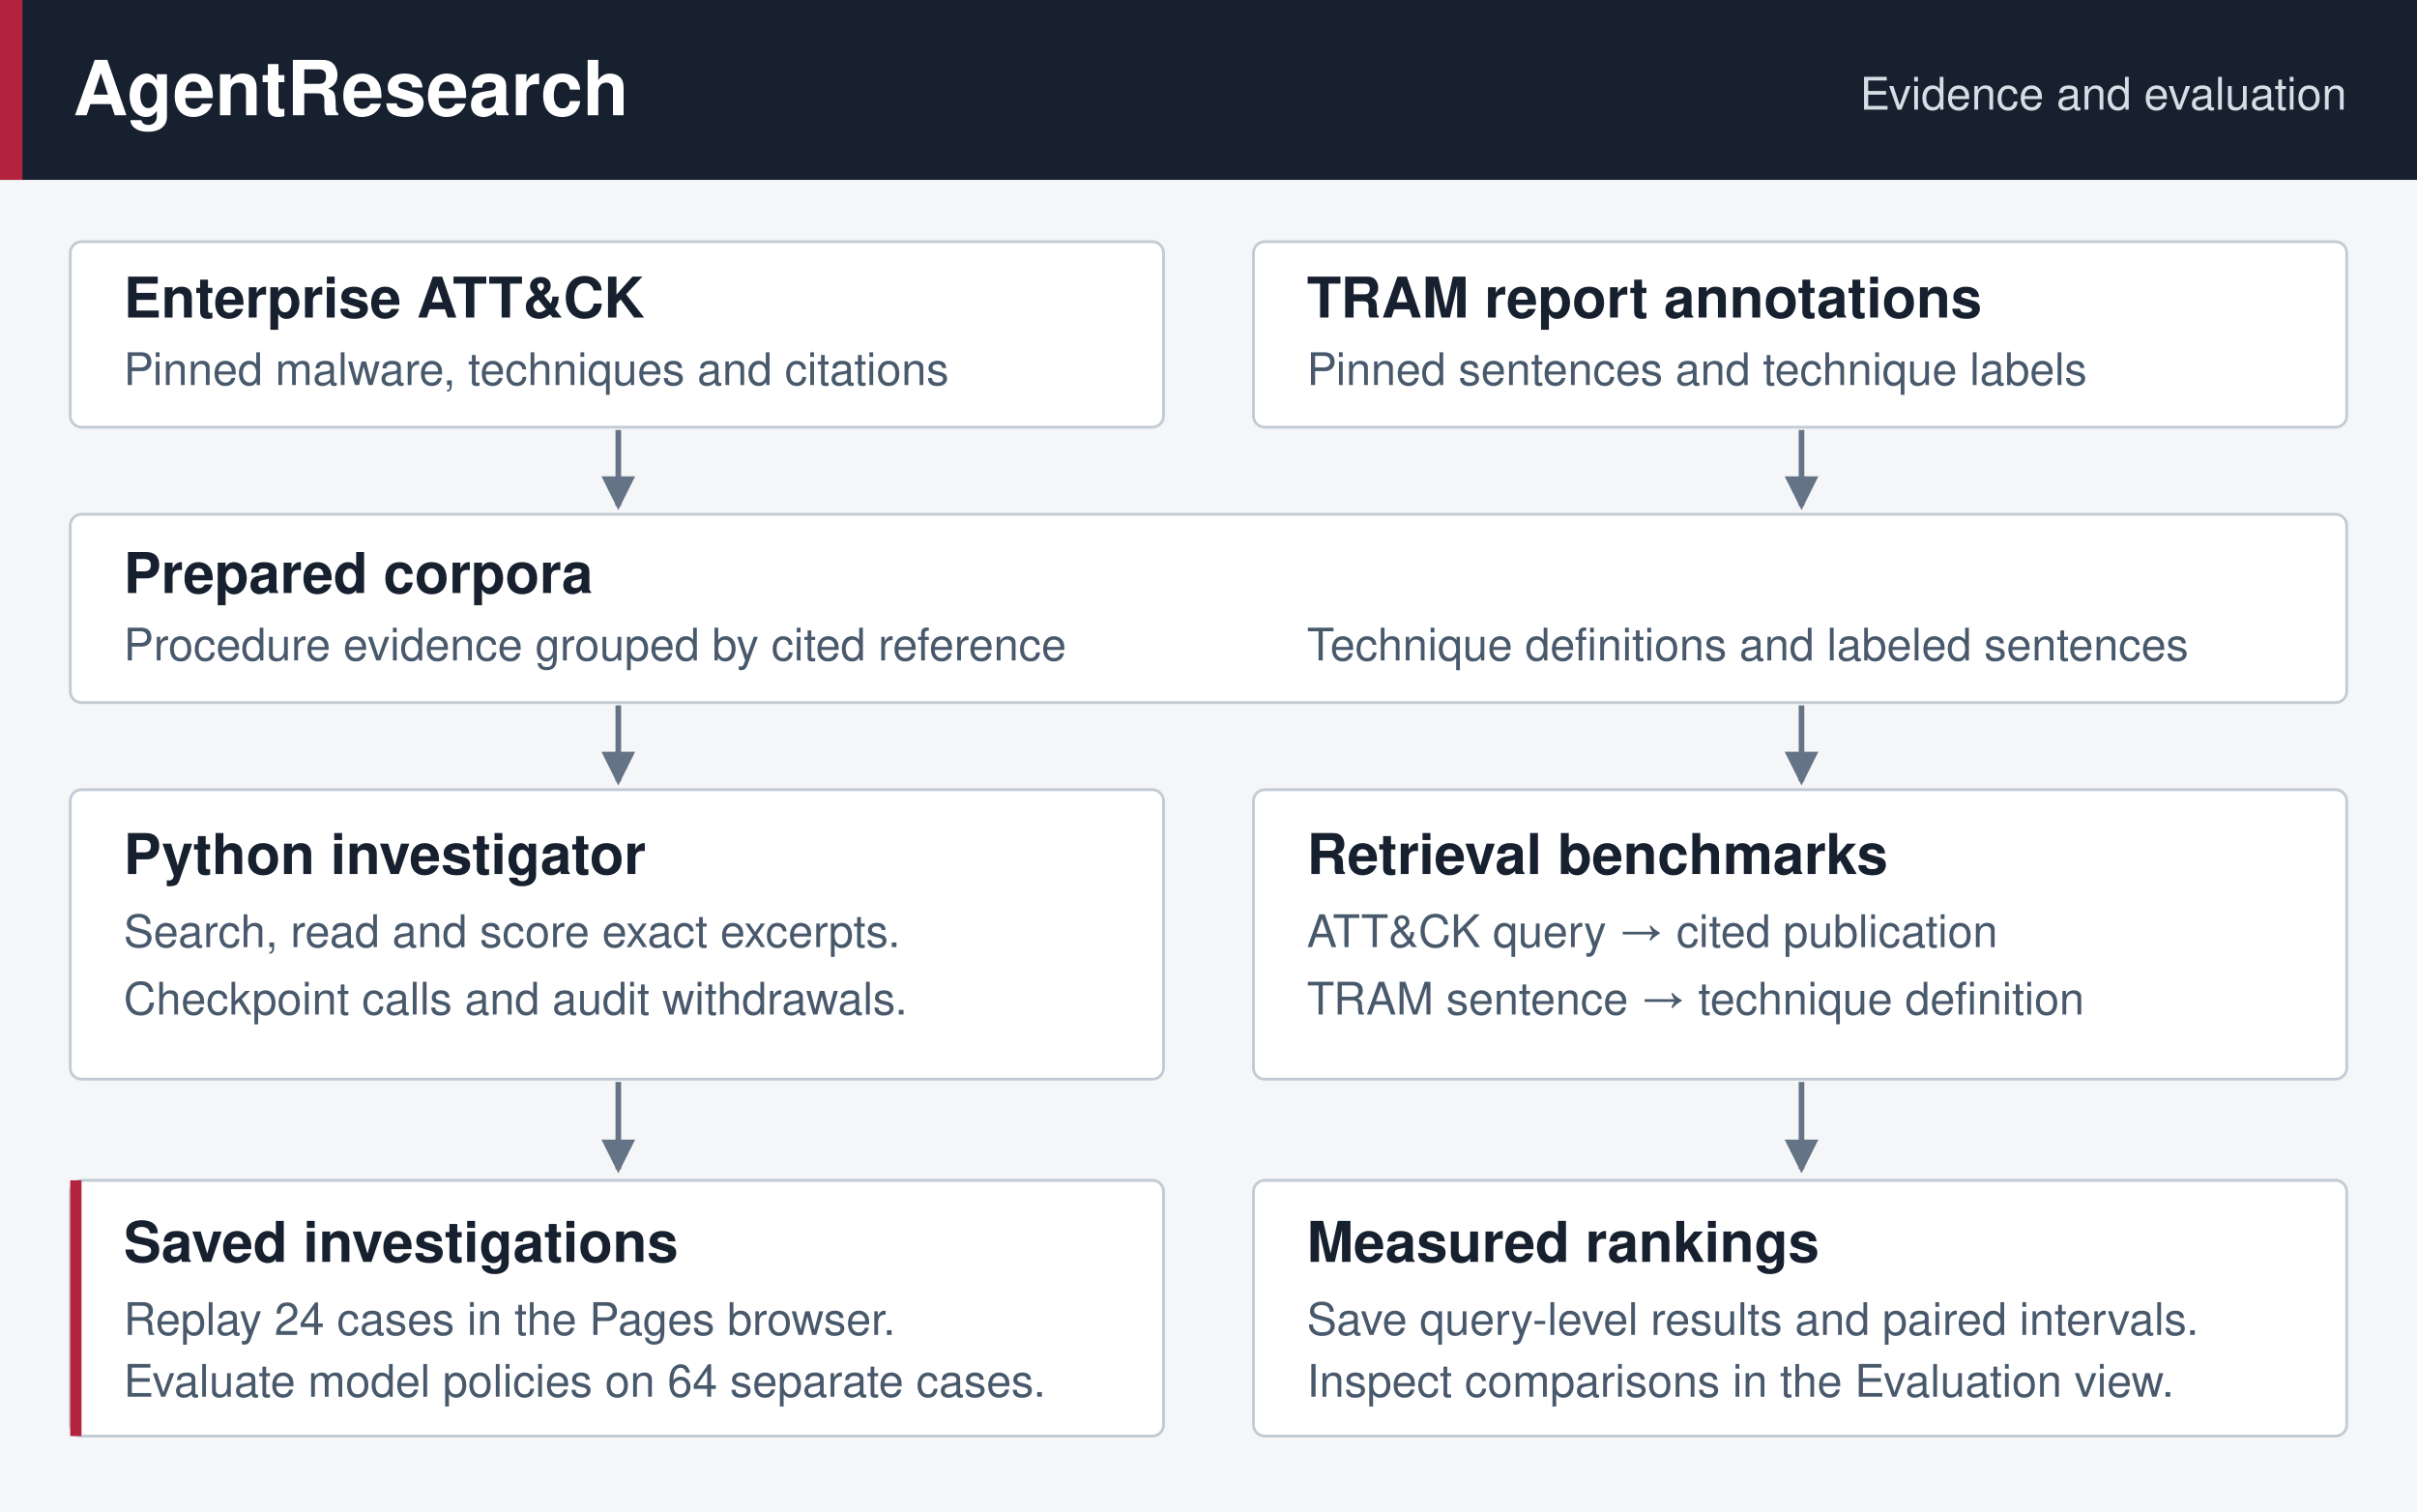
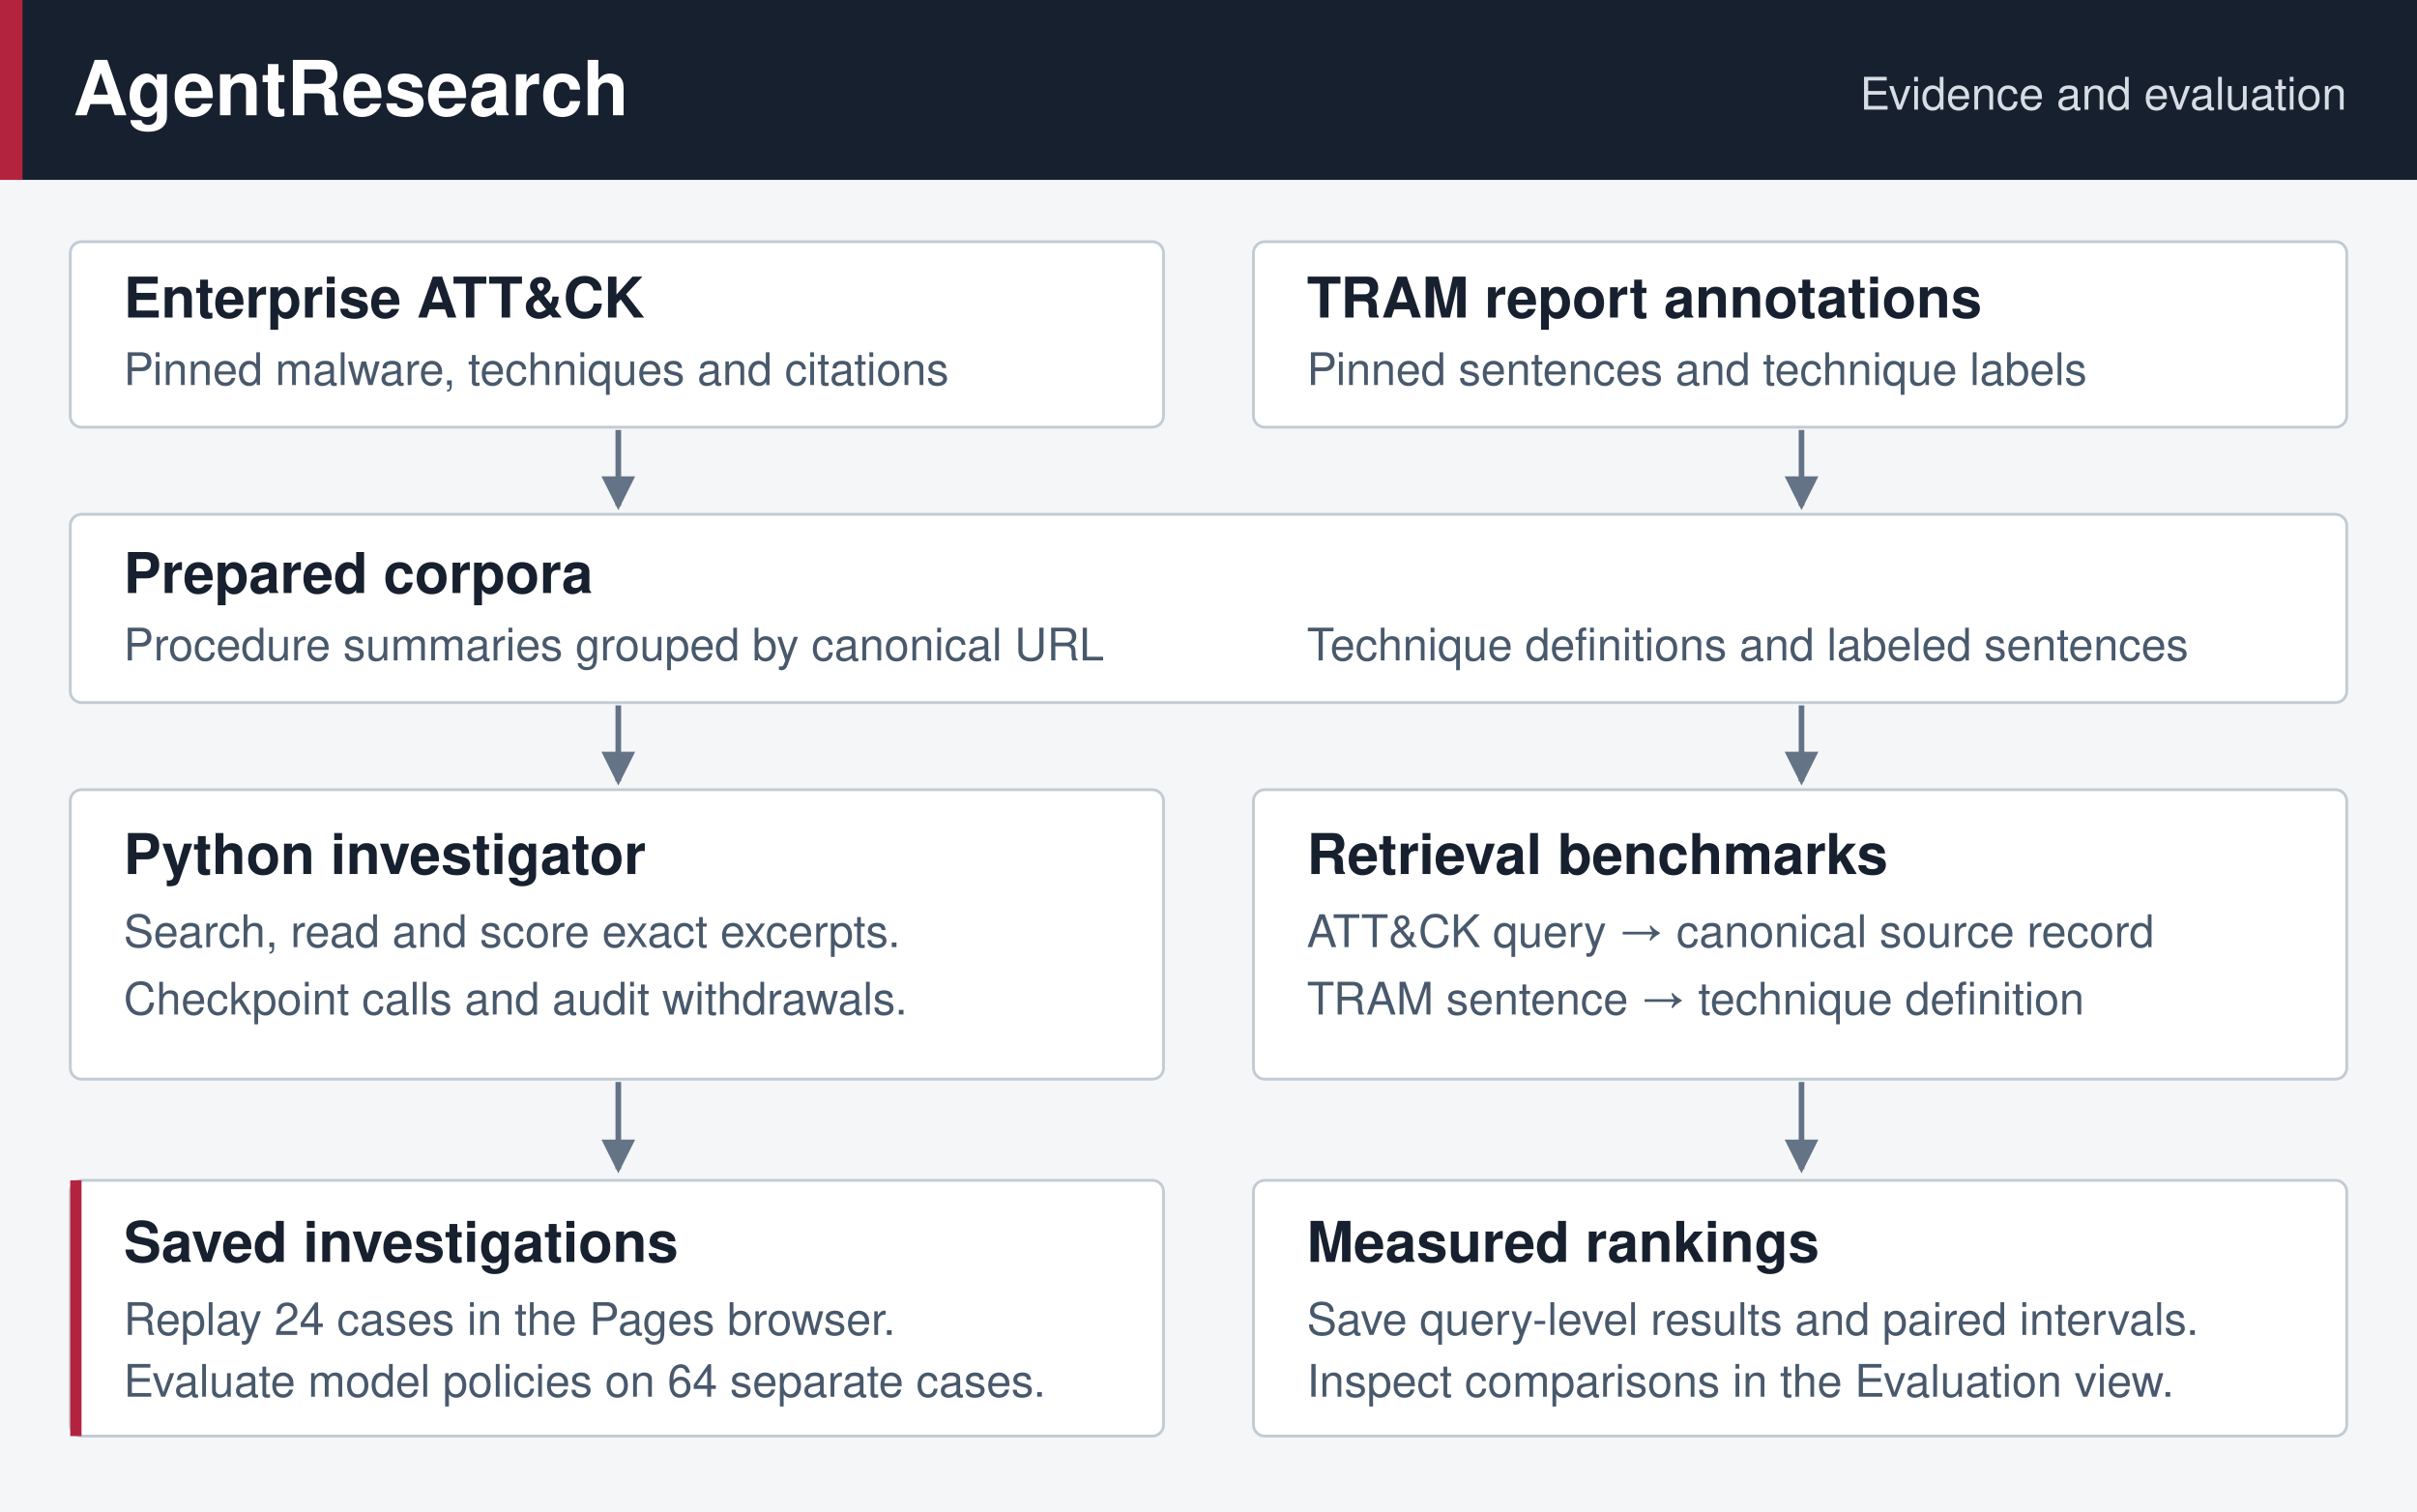
<svg xmlns="http://www.w3.org/2000/svg" viewBox="0 0 860 538" role="img" aria-labelledby="title description">
  <defs>
    <marker id="tip" viewBox="0 0 8 8" refX="7" refY="4" markerWidth="6" markerHeight="6" orient="auto">
      <path d="M0 0L8 4 0 8z" fill="#657386" />
    </marker>
  </defs>
  <style>
    text { font-family: Helvetica Neue, Helvetica, Arial, sans-serif; fill: #17202e; }
    .name { font-weight: 700; font-size: 20px; }
    .copy { font-size: 16px; fill: #49596c; }
    .arrow { fill: none; stroke: #657386; stroke-width: 2; marker-end: url(#tip); }
    .box { fill: white; stroke: #c2cbd4; }
  </style>
  <rect width="860" height="538" fill="#f4f6f8" />
  <path fill="#17202e" d="M0 0h860v64H0z" />
  <path fill="#b4233e" d="M0 0h8v64H0z" />
  <text x="26" y="41" style="fill:white;font-size:27px;font-weight:700">AgentResearch</text>
  <text x="835" y="39" text-anchor="end" style="fill:#d7dde4;font-size:16px">Evidence and evaluation</text>
  <g>
    <rect class="box" x="25" y="86" width="389" height="66" rx="4" />
    <text class="name" x="44" y="113">Enterprise ATT&amp;CK</text>
    <text class="copy" x="44" y="137">Pinned malware, techniques and citations</text>
    <rect class="box" x="446" y="86" width="389" height="66" rx="4" />
    <text class="name" x="465" y="113">TRAM report annotations</text>
    <text class="copy" x="465" y="137">Pinned sentences and technique labels</text>
    <path class="arrow" d="M220 153v27" />
    <path class="arrow" d="M641 153v27" />
    <rect class="box" x="25" y="183" width="810" height="67" rx="4" />
    <text class="name" x="44" y="211">Prepared corpora</text>
-     <text class="copy" x="44" y="235">Procedure evidence grouped by cited reference</text>
+     <text class="copy" x="44" y="235">Procedure summaries grouped by canonical URL</text>
    <text class="copy" x="465" y="235">Technique definitions and labeled sentences</text>
    <path class="arrow" d="M220 251v27" />
    <path class="arrow" d="M641 251v27" />
    <rect class="box" x="25" y="281" width="389" height="103" rx="4" />
    <text class="name" x="44" y="311">Python investigator</text>
    <text class="copy" x="44" y="337">Search, read and score exact excerpts.</text>
    <text class="copy" x="44" y="361">Checkpoint calls and audit withdrawals.</text>
    <rect class="box" x="446" y="281" width="389" height="103" rx="4" />
    <text class="name" x="465" y="311">Retrieval benchmarks</text>
-     <text class="copy" x="465" y="337">ATT&amp;CK query → cited publication</text>
+     <text class="copy" x="465" y="337">ATT&amp;CK query → canonical source record</text>
    <text class="copy" x="465" y="361">TRAM sentence → technique definition</text>
    <path class="arrow" d="M220 385v31" />
    <path class="arrow" d="M641 385v31" />
    <rect class="box" x="25" y="420" width="389" height="91" rx="4" />
    <path fill="#b4233e" d="M25 420h4v91h-4z" />
    <text class="name" x="44" y="449">Saved investigations</text>
    <text class="copy" x="44" y="475">Replay 24 cases in the Pages browser.</text>
    <text class="copy" x="44" y="497">Evaluate model policies on 64 separate cases.</text>
    <rect class="box" x="446" y="420" width="389" height="91" rx="4" />
    <text class="name" x="465" y="449">Measured rankings</text>
    <text class="copy" x="465" y="475">Save query-level results and paired intervals.</text>
    <text class="copy" x="465" y="497">Inspect comparisons in the Evaluation view.</text>
  </g>
</svg>
